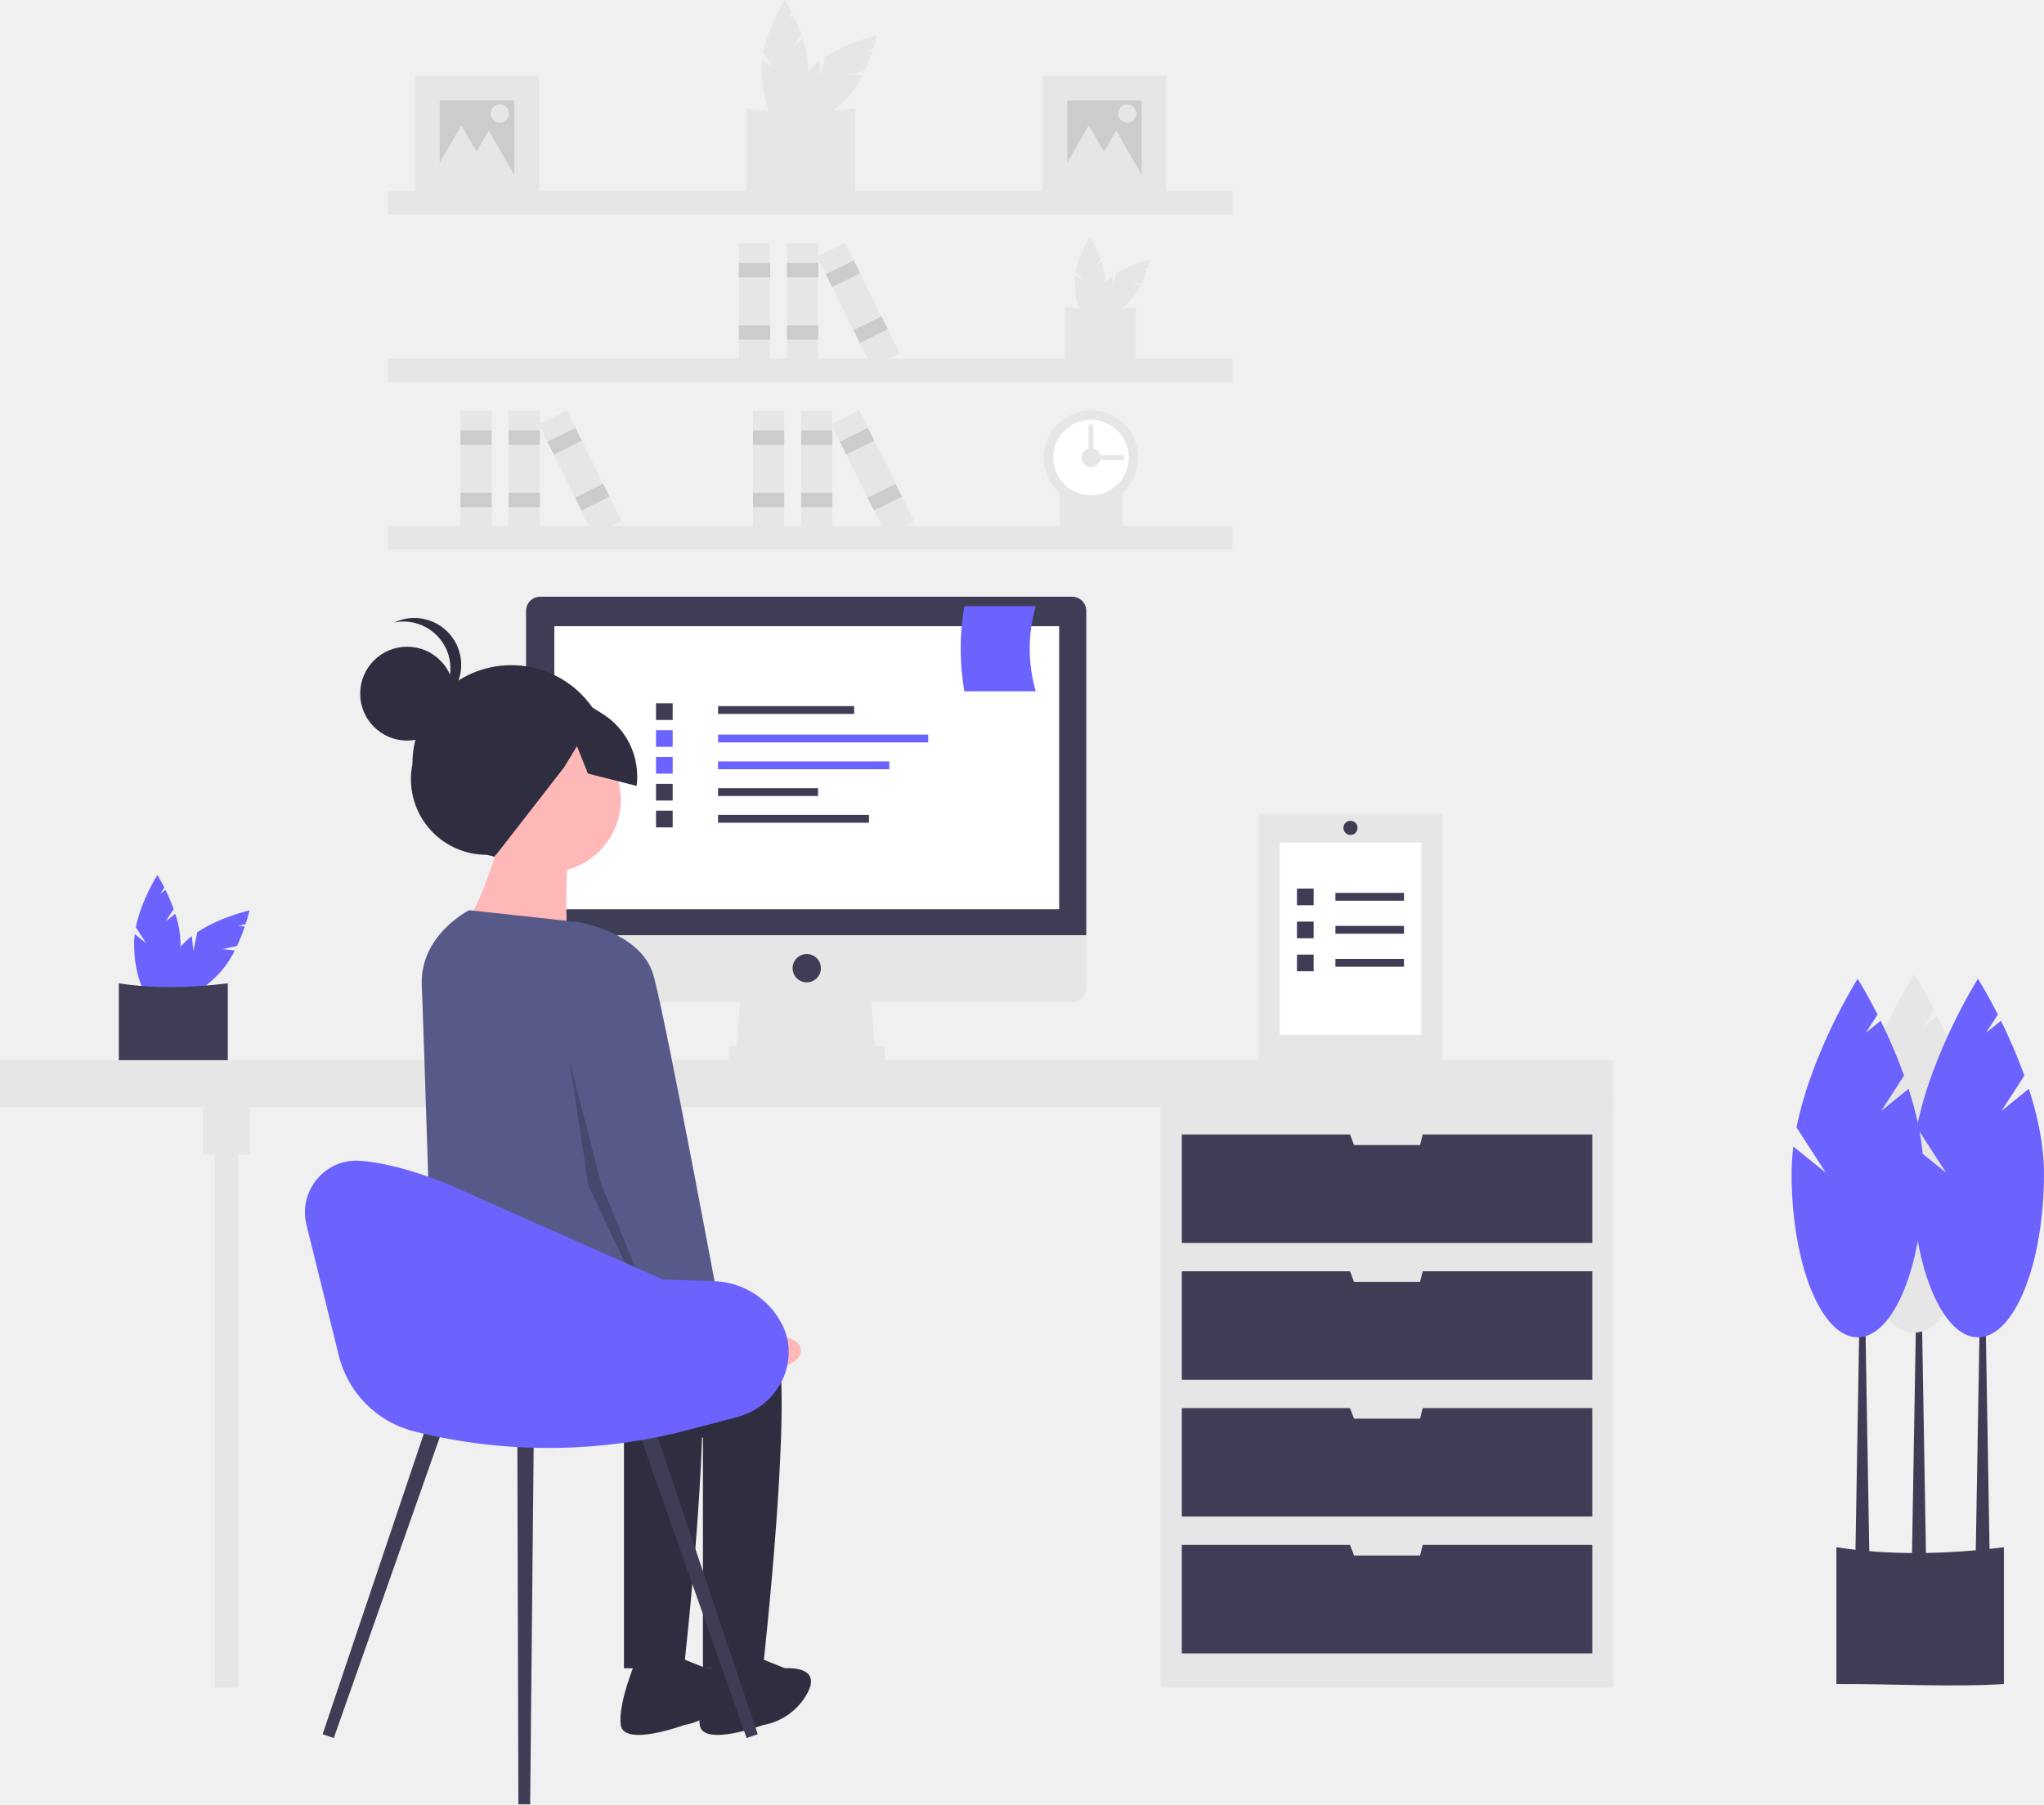
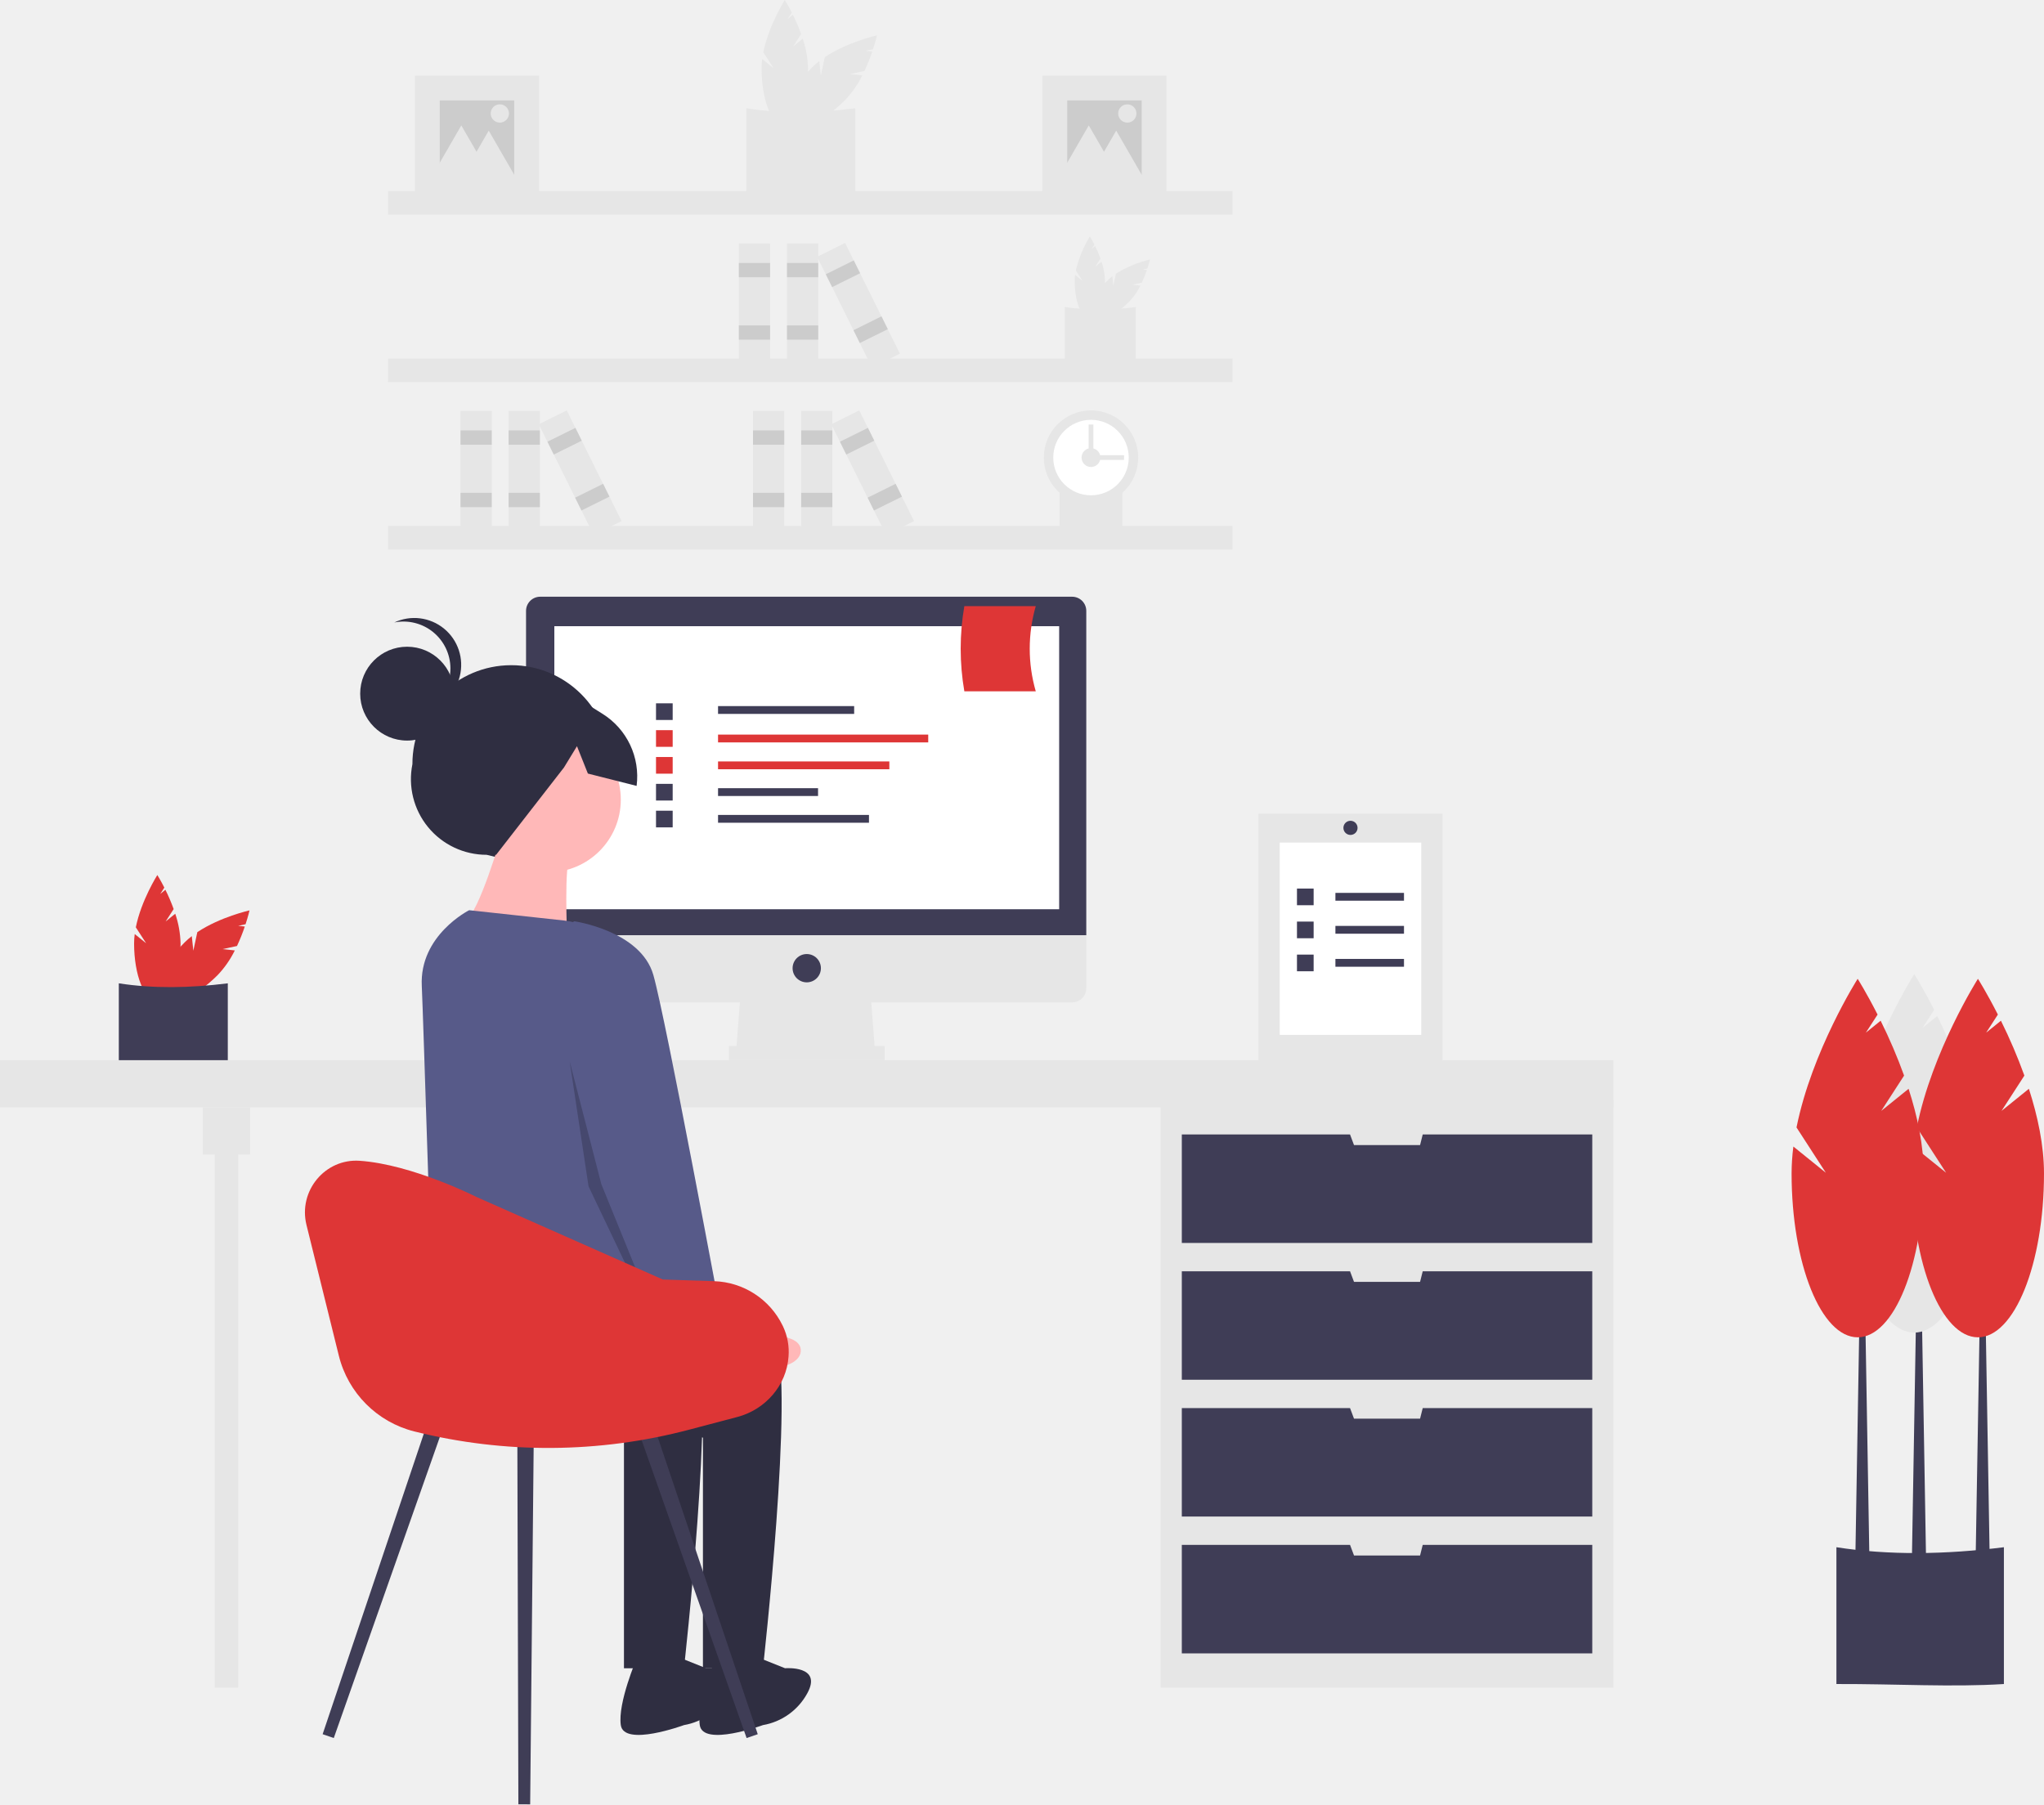
<svg xmlns="http://www.w3.org/2000/svg" id="ea61258a-e793-48f7-8624-3c5ca462ffd9" data-name="Layer 1" width="882.346" height="778.999" viewBox="0 0 882.346 778.999">
  <path d="M501.189,80.561l3.47-5.362a80.387,80.387,0,0,0-3.56-8.333l-2.244,1.812,1.776-2.745c-1.693-3.333-3.025-5.432-3.025-5.432s-6.958,10.965-9.283,22.575l4.452,6.881-4.929-3.981a32.522,32.522,0,0,0-.27,4.078c0,13.75,4.491,24.896,10.03,24.896s10.03-11.146,10.03-24.896a42.818,42.818,0,0,0-2.295-12.847Z" transform="translate(-158.8268 -60.50072)" fill="#e6e6e6" />
  <path d="M525.747,92.481l6.245-1.338a80.386,80.386,0,0,0,3.375-8.409l-2.868-.305,3.197-.685c1.159-3.554,1.702-5.98,1.702-5.98s-12.674,2.833-22.527,9.399l-1.717,8.014-.67-6.3a32.524,32.524,0,0,0-3.075,2.693c-9.722,9.722-14.429,20.779-10.512,24.696s14.974-.789,24.696-10.512a42.818,42.818,0,0,0,7.462-10.707Z" transform="translate(-158.8268 -60.50072)" fill="#e6e6e6" />
  <path d="M528.028,145.685c-14.481.926-30.26-.054-47.046,0V107.253c14.791,2.303,30.565,2.066,47.046,0Z" transform="translate(-158.8268 -60.50072)" fill="#e6e6e6" />
  <path d="M631.628,175.652l2.263-3.497a52.424,52.424,0,0,0-2.321-5.434l-1.463,1.182,1.158-1.79c-1.104-2.173-1.973-3.543-1.973-3.543a50.241,50.241,0,0,0-6.054,14.722l2.903,4.487-3.214-2.596a21.21,21.21,0,0,0-.176,2.66c0,8.967,2.928,16.236,6.541,16.236s6.541-7.269,6.541-16.236a27.923,27.923,0,0,0-1.496-8.378Z" transform="translate(-158.8268 -60.50072)" fill="#e6e6e6" />
  <path d="M647.644,183.426l4.073-.873a52.421,52.421,0,0,0,2.201-5.484l-1.87-.199,2.085-.447c.756-2.317,1.11-3.9,1.11-3.9a50.241,50.241,0,0,0-14.691,6.129l-1.12,5.226-.437-4.109a21.208,21.208,0,0,0-2.005,1.756c-6.34,6.34-9.41,13.551-6.855,16.105s9.765-.515,16.105-6.855a27.923,27.923,0,0,0,4.866-6.982Z" transform="translate(-158.8268 -60.50072)" fill="#e6e6e6" />
  <path d="M649.131,218.122c-9.444.604-19.734-.035-30.681,0v-25.063a110.584,110.584,0,0,0,30.681,0Z" transform="translate(-158.8268 -60.50072)" fill="#e6e6e6" />
  <path d="M643.3,292.399c-8.339.533-17.425-.031-27.091,0V270.268a97.647,97.647,0,0,0,27.091,0Z" transform="translate(-158.8268 -60.50072)" fill="#e6e6e6" />
  <rect x="167.508" y="82.481" width="364.547" height="10.183" fill="#e6e6e6" />
  <rect x="167.508" y="154.78" width="364.547" height="10.183" fill="#e6e6e6" />
  <rect x="167.508" y="227.078" width="364.547" height="10.183" fill="#e6e6e6" />
  <circle cx="470.958" cy="197.548" r="20.366" fill="#e6e6e6" />
  <circle cx="470.958" cy="197.548" r="16.293" fill="#fff" />
  <circle cx="470.958" cy="197.548" r="4.073" fill="#e6e6e6" />
  <rect x="634.876" y="249.902" width="2.037" height="16.293" transform="translate(735.1164 -438.3468) rotate(90)" fill="#e6e6e6" />
  <rect x="628.767" y="243.793" width="2.037" height="16.293" transform="translate(1100.743 443.3769) rotate(180)" fill="#e6e6e6" />
  <rect x="339.725" y="105.104" width="13.475" height="53.339" fill="#e6e6e6" />
  <rect x="339.725" y="113.526" width="13.475" height="6.176" fill="#ccc" />
  <rect x="339.725" y="140.476" width="13.475" height="6.176" fill="#ccc" />
  <rect x="318.951" y="105.104" width="13.475" height="53.339" fill="#e6e6e6" />
  <rect x="318.951" y="113.526" width="13.475" height="6.176" fill="#ccc" />
  <rect x="318.951" y="140.476" width="13.475" height="6.176" fill="#ccc" />
  <rect x="522.695" y="165.605" width="13.475" height="53.339" transform="translate(-189.1714 194.3656) rotate(-26.3396)" fill="#e6e6e6" />
  <rect x="515.969" y="175.601" width="13.475" height="6.176" transform="translate(-183.8419 189.9708) rotate(-26.3396)" fill="#ccc" />
  <rect x="527.926" y="199.753" width="13.475" height="6.176" transform="translate(-193.3166 197.7837) rotate(-26.3396)" fill="#ccc" />
  <rect x="219.567" y="177.403" width="13.475" height="53.339" fill="#e6e6e6" />
  <rect x="219.567" y="185.825" width="13.475" height="6.176" fill="#ccc" />
  <rect x="219.567" y="212.775" width="13.475" height="6.176" fill="#ccc" />
  <rect x="198.793" y="177.403" width="13.475" height="53.339" fill="#e6e6e6" />
  <rect x="198.793" y="185.825" width="13.475" height="6.176" fill="#ccc" />
  <rect x="198.793" y="212.775" width="13.475" height="6.176" fill="#ccc" />
  <rect x="402.537" y="237.903" width="13.475" height="53.339" transform="translate(-233.7244 148.5586) rotate(-26.3396)" fill="#e6e6e6" />
  <rect x="395.811" y="247.899" width="13.475" height="6.176" transform="translate(-228.3949 144.1638) rotate(-26.3396)" fill="#ccc" />
  <rect x="407.769" y="272.051" width="13.475" height="6.176" transform="translate(-237.8696 151.9768) rotate(-26.3396)" fill="#ccc" />
  <rect x="345.835" y="177.403" width="13.475" height="53.339" fill="#e6e6e6" />
  <rect x="345.835" y="185.825" width="13.475" height="6.176" fill="#ccc" />
  <rect x="345.835" y="212.775" width="13.475" height="6.176" fill="#ccc" />
  <rect x="325.061" y="177.403" width="13.475" height="53.339" fill="#e6e6e6" />
  <rect x="325.061" y="185.825" width="13.475" height="6.176" fill="#ccc" />
  <rect x="325.061" y="212.775" width="13.475" height="6.176" fill="#ccc" />
  <rect x="528.805" y="237.903" width="13.475" height="53.339" transform="translate(-220.6153 204.5824) rotate(-26.3396)" fill="#e6e6e6" />
  <rect x="522.079" y="247.899" width="13.475" height="6.176" transform="translate(-215.2858 200.1876) rotate(-26.3396)" fill="#ccc" />
  <rect x="534.036" y="272.051" width="13.475" height="6.176" transform="translate(-224.7604 208.0006) rotate(-26.3396)" fill="#ccc" />
  <rect x="449.987" y="32.646" width="53.556" height="53.556" fill="#e6e6e6" />
  <rect x="460.699" y="43.357" width="32.134" height="32.134" fill="#ccc" />
  <polygon points="470 54.143 476.814 65.944 483.627 77.745 470 77.745 456.373 77.745 463.187 65.944 470 54.143" fill="#e6e6e6" />
  <polygon points="481.839 56.398 488.653 68.199 495.466 80 481.839 80 468.212 80 475.026 68.199 481.839 56.398" fill="#e6e6e6" />
  <circle cx="486.631" cy="48.994" r="3.946" fill="#e6e6e6" />
  <rect x="179.123" y="32.646" width="53.556" height="53.556" fill="#e6e6e6" />
  <rect x="189.834" y="43.357" width="32.134" height="32.134" fill="#ccc" />
  <polygon points="199.136 54.143 205.949 65.944 212.763 77.745 199.136 77.745 185.509 77.745 192.322 65.944 199.136 54.143" fill="#e6e6e6" />
  <polygon points="210.975 56.398 217.788 68.199 224.601 80 210.975 80 197.348 80 204.161 68.199 210.975 56.398" fill="#e6e6e6" />
  <circle cx="215.766" cy="48.994" r="3.946" fill="#e6e6e6" />
-   <path d="M230.324,458.345l3.47-5.362a80.387,80.387,0,0,0-3.56-8.333l-2.244,1.812,1.776-2.745c-1.693-3.333-3.025-5.432-3.025-5.432s-6.958,10.965-9.283,22.575l4.452,6.881-4.929-3.981a32.524,32.524,0,0,0-.27,4.078c0,13.75,4.491,24.896,10.03,24.896s10.03-11.146,10.03-24.896a42.818,42.818,0,0,0-2.295-12.847Z" transform="translate(-158.8268 -60.50072)" fill="#6c63ff" />
-   <path d="M254.882,470.266l6.245-1.338a80.386,80.386,0,0,0,3.375-8.409l-2.868-.305,3.197-.685c1.159-3.554,1.702-5.98,1.702-5.98s-12.674,2.833-22.527,9.399l-1.717,8.014-.67-6.3a32.524,32.524,0,0,0-3.075,2.693c-9.722,9.722-14.429,20.779-10.512,24.696s14.974-.789,24.696-10.512a42.818,42.818,0,0,0,7.462-10.707Z" transform="translate(-158.8268 -60.50072)" fill="#6c63ff" />
+   <path d="M230.324,458.345l3.47-5.362a80.387,80.387,0,0,0-3.56-8.333l-2.244,1.812,1.776-2.745c-1.693-3.333-3.025-5.432-3.025-5.432s-6.958,10.965-9.283,22.575l4.452,6.881-4.929-3.981a32.524,32.524,0,0,0-.27,4.078c0,13.75,4.491,24.896,10.03,24.896s10.03-11.146,10.03-24.896a42.818,42.818,0,0,0-2.295-12.847Z" transform="translate(-158.8268 -60.50072)" fill="#de3636" />
+   <path d="M254.882,470.266l6.245-1.338a80.386,80.386,0,0,0,3.375-8.409l-2.868-.305,3.197-.685c1.159-3.554,1.702-5.98,1.702-5.98s-12.674,2.833-22.527,9.399l-1.717,8.014-.67-6.3a32.524,32.524,0,0,0-3.075,2.693c-9.722,9.722-14.429,20.779-10.512,24.696s14.974-.789,24.696-10.512a42.818,42.818,0,0,0,7.462-10.707Z" transform="translate(-158.8268 -60.50072)" fill="#de3636" />
  <path d="M257.163,523.469c-14.481.926-30.26-.054-47.046,0V485.038c14.791,2.303,30.565,2.066,47.046,0Z" transform="translate(-158.8268 -60.50072)" fill="#3f3d56" />
  <rect x="500.998" y="475.031" width="195.511" height="253.554" fill="#e6e6e6" />
  <rect x="92.664" y="488.269" width="10.183" height="240.316" fill="#e6e6e6" />
  <rect y="457.72" width="696.509" height="20.366" fill="#e6e6e6" />
  <rect x="87.573" y="478.086" width="20.366" height="20.366" fill="#e6e6e6" />
  <polygon points="614.155 489.796 613.009 494.379 584.497 494.379 582.779 489.796 510.162 489.796 510.162 536.638 687.344 536.638 687.344 489.796 614.155 489.796" fill="#3f3d56" />
  <polygon points="614.155 548.857 613.009 553.439 584.497 553.439 582.779 548.857 510.162 548.857 510.162 595.698 687.344 595.698 687.344 548.857 614.155 548.857" fill="#3f3d56" />
  <polygon points="614.155 607.918 613.009 612.5 584.497 612.5 582.779 607.918 510.162 607.918 510.162 654.759 687.344 654.759 687.344 607.918 614.155 607.918" fill="#3f3d56" />
  <polygon points="614.155 666.979 613.009 671.561 584.497 671.561 582.779 666.979 510.162 666.979 510.162 713.82 687.344 713.82 687.344 666.979 614.155 666.979" fill="#3f3d56" />
  <polygon points="377.785 454.665 317.706 454.665 319.742 428.19 375.748 428.19 377.785 454.665" fill="#e6e6e6" />
  <rect x="314.651" y="451.611" width="67.207" height="6.11" fill="#e6e6e6" />
  <path d="M621.639,318.128H392.015a6.11,6.11,0,0,0-6.11,6.11V464.252H627.748V324.237A6.11,6.11,0,0,0,621.639,318.128Z" transform="translate(-158.8268 -60.50072)" fill="#3f3d56" />
  <path d="M385.905,464.252V487.163a6.11,6.11,0,0,0,6.11,6.11h229.624a6.11,6.11,0,0,0,6.11-6.11V464.252Z" transform="translate(-158.8268 -60.50072)" fill="#e6e6e6" />
  <rect x="239.298" y="270.355" width="217.914" height="122.195" fill="#fff" />
  <circle cx="348.254" cy="418.007" r="6.11" fill="#3f3d56" />
  <path d="M1023.862,787.558c-22.254,1.424-46.502-.083-72.298,0V728.498c22.731,3.539,46.971,3.175,72.298,0Z" transform="translate(-158.8268 -60.50072)" fill="#3f3d56" />
  <polygon points="831.432 673.3 825.322 673.3 827.359 553.949 829.395 553.949 831.432 673.3" fill="#3f3d56" />
  <polygon points="858.926 674.107 852.816 674.107 854.853 554.755 856.889 554.755 858.926 674.107" fill="#3f3d56" />
  <polygon points="806.993 674.107 800.883 674.107 802.92 554.755 804.956 554.755 806.993 674.107" fill="#3f3d56" />
  <path d="M995.35,538.078l9.863-15.242a228.514,228.514,0,0,0-10.119-23.687l-6.378,5.151,5.05-7.804c-4.813-9.473-8.599-15.442-8.599-15.442s-19.78,31.17-26.389,64.173L971.435,564.786l-14.011-11.317a92.452,92.452,0,0,0-.769,11.593c0,39.086,12.765,70.771,28.512,70.771s28.512-31.685,28.512-70.771c0-12.117-2.741-24.794-6.523-36.521Z" transform="translate(-158.8268 -60.50072)" fill="#e6e6e6" />
-   <path d="M1022.844,540.114l9.863-15.242a228.515,228.515,0,0,0-10.119-23.687l-6.378,5.151,5.05-7.804c-4.813-9.473-8.599-15.442-8.599-15.442s-19.78,31.17-26.389,64.173l12.656,19.56-14.011-11.317a92.452,92.452,0,0,0-.769,11.593c0,39.086,12.765,70.771,28.512,70.771s28.512-31.685,28.512-70.771c0-12.117-2.741-24.794-6.523-36.521Z" transform="translate(-158.8268 -60.50072)" fill="#6c63ff" />
-   <path d="M970.911,540.114l9.863-15.242a228.517,228.517,0,0,0-10.119-23.687l-6.378,5.151,5.05-7.804c-4.812-9.473-8.599-15.442-8.599-15.442s-19.78,31.17-26.389,64.173l12.656,19.56-14.011-11.317a92.452,92.452,0,0,0-.769,11.593c0,39.086,12.765,70.771,28.512,70.771s28.512-31.685,28.512-70.771c0-12.117-2.741-24.794-6.523-36.521Z" transform="translate(-158.8268 -60.50072)" fill="#6c63ff" />
+   <path d="M1022.844,540.114l9.863-15.242a228.515,228.515,0,0,0-10.119-23.687l-6.378,5.151,5.05-7.804c-4.813-9.473-8.599-15.442-8.599-15.442s-19.78,31.17-26.389,64.173l12.656,19.56-14.011-11.317a92.452,92.452,0,0,0-.769,11.593c0,39.086,12.765,70.771,28.512,70.771s28.512-31.685,28.512-70.771c0-12.117-2.741-24.794-6.523-36.521Z" transform="translate(-158.8268 -60.50072)" fill="#de3636" />
+   <path d="M970.911,540.114l9.863-15.242a228.517,228.517,0,0,0-10.119-23.687l-6.378,5.151,5.05-7.804c-4.812-9.473-8.599-15.442-8.599-15.442s-19.78,31.17-26.389,64.173l12.656,19.56-14.011-11.317a92.452,92.452,0,0,0-.769,11.593c0,39.086,12.765,70.771,28.512,70.771s28.512-31.685,28.512-70.771c0-12.117-2.741-24.794-6.523-36.521Z" transform="translate(-158.8268 -60.50072)" fill="#de3636" />
  <rect x="309.964" y="304.848" width="58.756" height="3.373" fill="#3f3d56" />
-   <rect x="309.964" y="317.151" width="90.732" height="3.373" fill="#6c63ff" />
-   <rect x="309.964" y="328.742" width="73.945" height="3.373" fill="#6c63ff" />
+   <rect x="309.964" y="317.151" width="90.732" height="3.373" fill="#de3636" />
+   <rect x="309.964" y="328.742" width="73.945" height="3.373" fill="#de3636" />
  <rect x="309.964" y="340.29" width="43.168" height="3.373" fill="#3f3d56" />
  <rect x="309.964" y="351.837" width="65.151" height="3.373" fill="#3f3d56" />
  <rect x="283.184" y="303.649" width="7.195" height="7.195" fill="#3f3d56" />
-   <rect x="283.184" y="315.24" width="7.195" height="7.195" fill="#6c63ff" />
-   <rect x="283.184" y="326.831" width="7.195" height="7.195" fill="#6c63ff" />
+   <rect x="283.184" y="315.24" width="7.195" height="7.195" fill="#de3636" />
+   <rect x="283.184" y="326.831" width="7.195" height="7.195" fill="#de3636" />
  <rect x="283.184" y="338.423" width="7.195" height="7.195" fill="#3f3d56" />
  <rect x="283.184" y="350.014" width="7.195" height="7.195" fill="#3f3d56" />
-   <path d="M605.942,358.963H575.109a107.84,107.84,0,0,1,0-36.763h30.833A66.148,66.148,0,0,0,605.942,358.963Z" transform="translate(-158.8268 -60.50072)" fill="#6c63ff" />
+   <path d="M605.942,358.963H575.109a107.84,107.84,0,0,1,0-36.763h30.833A66.148,66.148,0,0,0,605.942,358.963Z" transform="translate(-158.8268 -60.50072)" fill="#de3636" />
  <path d="M381.591,432.645l-12.685-3.092a32.657,32.657,0,0,1-32.051-39.124v0a42.685,42.685,0,0,1,42.631-42.738h0a42.685,42.685,0,0,1,42.738,42.631v0C429.417,415.35,406.891,438.812,381.591,432.645Z" transform="translate(-158.8268 -60.50072)" fill="#2f2e41" />
  <circle cx="236.62" cy="345.243" r="31.364" fill="#ffb8b8" />
  <path d="M374.992,422.108s-9.545,32.727-15,35.455,43.636,6.818,43.636,6.818-1.364-31.364,1.364-34.091S374.992,422.108,374.992,422.108Z" transform="translate(-158.8268 -60.50072)" fill="#ffb8b8" />
  <path d="M424.083,623.926s61.364-5.455,69.546,15S488.174,780.745,488.174,780.745H462.265V681.199s-110.472-31.402-110.472-42.311S424.083,623.926,424.083,623.926Z" transform="translate(-158.8268 -60.50072)" fill="#2f2e41" />
  <path d="M484.083,775.29l13.636,5.455s16.364-1.364,9.545,10.909A27.004,27.004,0,0,1,488.174,805.29s-25.909,9.545-27.273,0,6.818-28.636,6.818-28.636Z" transform="translate(-158.8268 -60.50072)" fill="#2f2e41" />
  <path d="M389.992,623.926s61.364-5.455,69.546,15S454.083,780.745,454.083,780.745H428.174V681.199s-78.418-18.164-78.418-29.073c0-5.125-5.343-31.171,4.073-36.658C364.457,609.274,389.992,623.926,389.992,623.926Z" transform="translate(-158.8268 -60.50072)" fill="#2f2e41" />
  <path d="M449.992,775.29l13.636,5.455s16.364-1.364,9.545,10.909A27.004,27.004,0,0,1,454.083,805.29s-25.909,9.545-27.273,0,6.818-28.636,6.818-28.636Z" transform="translate(-158.8268 -60.50072)" fill="#2f2e41" />
  <path d="M361.356,453.471l40.98,4.454a30.182,30.182,0,0,1,26.269,23.767L444.538,557.108s5.455,75-5.455,79.091-25.909-16.364-46.364-13.636-47.046,8.864-47.046,8.864S341.451,497.179,340.901,486.199C339.801,464.248,361.356,453.471,361.356,453.471Z" transform="translate(-158.8268 -60.50072)" fill="#575a89" />
  <path d="M458.427,627.823l16.824,9.908s30.183-4.331,29.241,6.278-33.889,8.559-33.889,8.559l-20.275-12.493Z" transform="translate(-158.8268 -60.50072)" fill="#ffb8b8" />
  <circle cx="175.743" cy="299.475" r="20.26" fill="#2f2e41" />
  <path d="M353.263,349.085a20.25,20.25,0,0,0-24.247-19.836,20.25,20.25,0,1,1,12.63,38.165A20.243,20.243,0,0,0,353.263,349.085Z" transform="translate(-158.8268 -60.50072)" fill="#2f2e41" />
  <path d="M370.643,360.575l27.313-5.029,21.005,13.165a31.863,31.863,0,0,1,14.678,31.095l-21.037-5.332-4.711-11.812-5.61,9.196-29.334,37.75-16.47-10.488-14.683-23.009Z" transform="translate(-158.8268 -60.50072)" fill="#2f2e41" />
  <path d="M393.136,465.071l13.636-6.818s28.636,4.091,34.091,23.182,30,151.364,30,151.364L447.681,643.708l-32.727-80.455Z" transform="translate(-158.8268 -60.50072)" fill="#575a89" />
  <polygon points="245.917 458.23 259.565 511.205 283.767 570.701 282.928 572.761 254.063 512.199 245.917 458.23" opacity="0.2" />
  <polygon points="144.084 750.379 139.271 748.721 185.896 610.231 192.636 612.553 144.084 750.379" fill="#3f3d56" />
  <polygon points="322.291 750.379 327.105 748.721 280.479 610.231 273.74 612.553 322.291 750.379" fill="#3f3d56" />
  <polygon points="223.77 778.981 228.861 778.999 230.443 617.107 223.315 617.082 223.77 778.981" fill="#3f3d56" />
-   <path d="M291.127,589.357l13.966,56.445a44.826,44.826,0,0,0,32.642,32.721l0,0a238.26,238.26,0,0,0,118.547-.764l20.851-5.499c12.116-3.195,21.227-13.601,22.089-26.101a25.685,25.685,0,0,0-2.323-12.872q-.122-.26-.246-.515a34.064,34.064,0,0,0-29.598-19.138l-22.089-.713L364.521,577.282s-27.667-14.053-50.412-15.626C299.089,560.617,287.51,574.741,291.127,589.357Z" transform="translate(-158.8268 -60.50072)" fill="#6c63ff" />
+   <path d="M291.127,589.357l13.966,56.445a44.826,44.826,0,0,0,32.642,32.721l0,0a238.26,238.26,0,0,0,118.547-.764l20.851-5.499c12.116-3.195,21.227-13.601,22.089-26.101a25.685,25.685,0,0,0-2.323-12.872q-.122-.26-.246-.515a34.064,34.064,0,0,0-29.598-19.138l-22.089-.713L364.521,577.282s-27.667-14.053-50.412-15.626C299.089,560.617,287.51,574.741,291.127,589.357Z" transform="translate(-158.8268 -60.50072)" fill="#de3636" />
  <rect x="543.257" y="351.309" width="79.426" height="107.939" fill="#e6e6e6" />
  <rect x="552.421" y="363.764" width="61.097" height="83.03" fill="#fff" />
  <rect x="576.467" y="385.492" width="29.602" height="3.373" fill="#3f3d56" />
  <rect x="559.87" y="383.625" width="7.195" height="7.195" fill="#3f3d56" />
  <rect x="576.467" y="399.748" width="29.602" height="3.373" fill="#3f3d56" />
  <rect x="559.87" y="397.881" width="7.195" height="7.195" fill="#3f3d56" />
  <rect x="576.467" y="414.004" width="29.602" height="3.373" fill="#3f3d56" />
  <rect x="559.87" y="412.137" width="7.195" height="7.195" fill="#3f3d56" />
  <rect x="579.915" y="354.364" width="6.11" height="6.11" rx="3.055" fill="#3f3d56" />
</svg>
